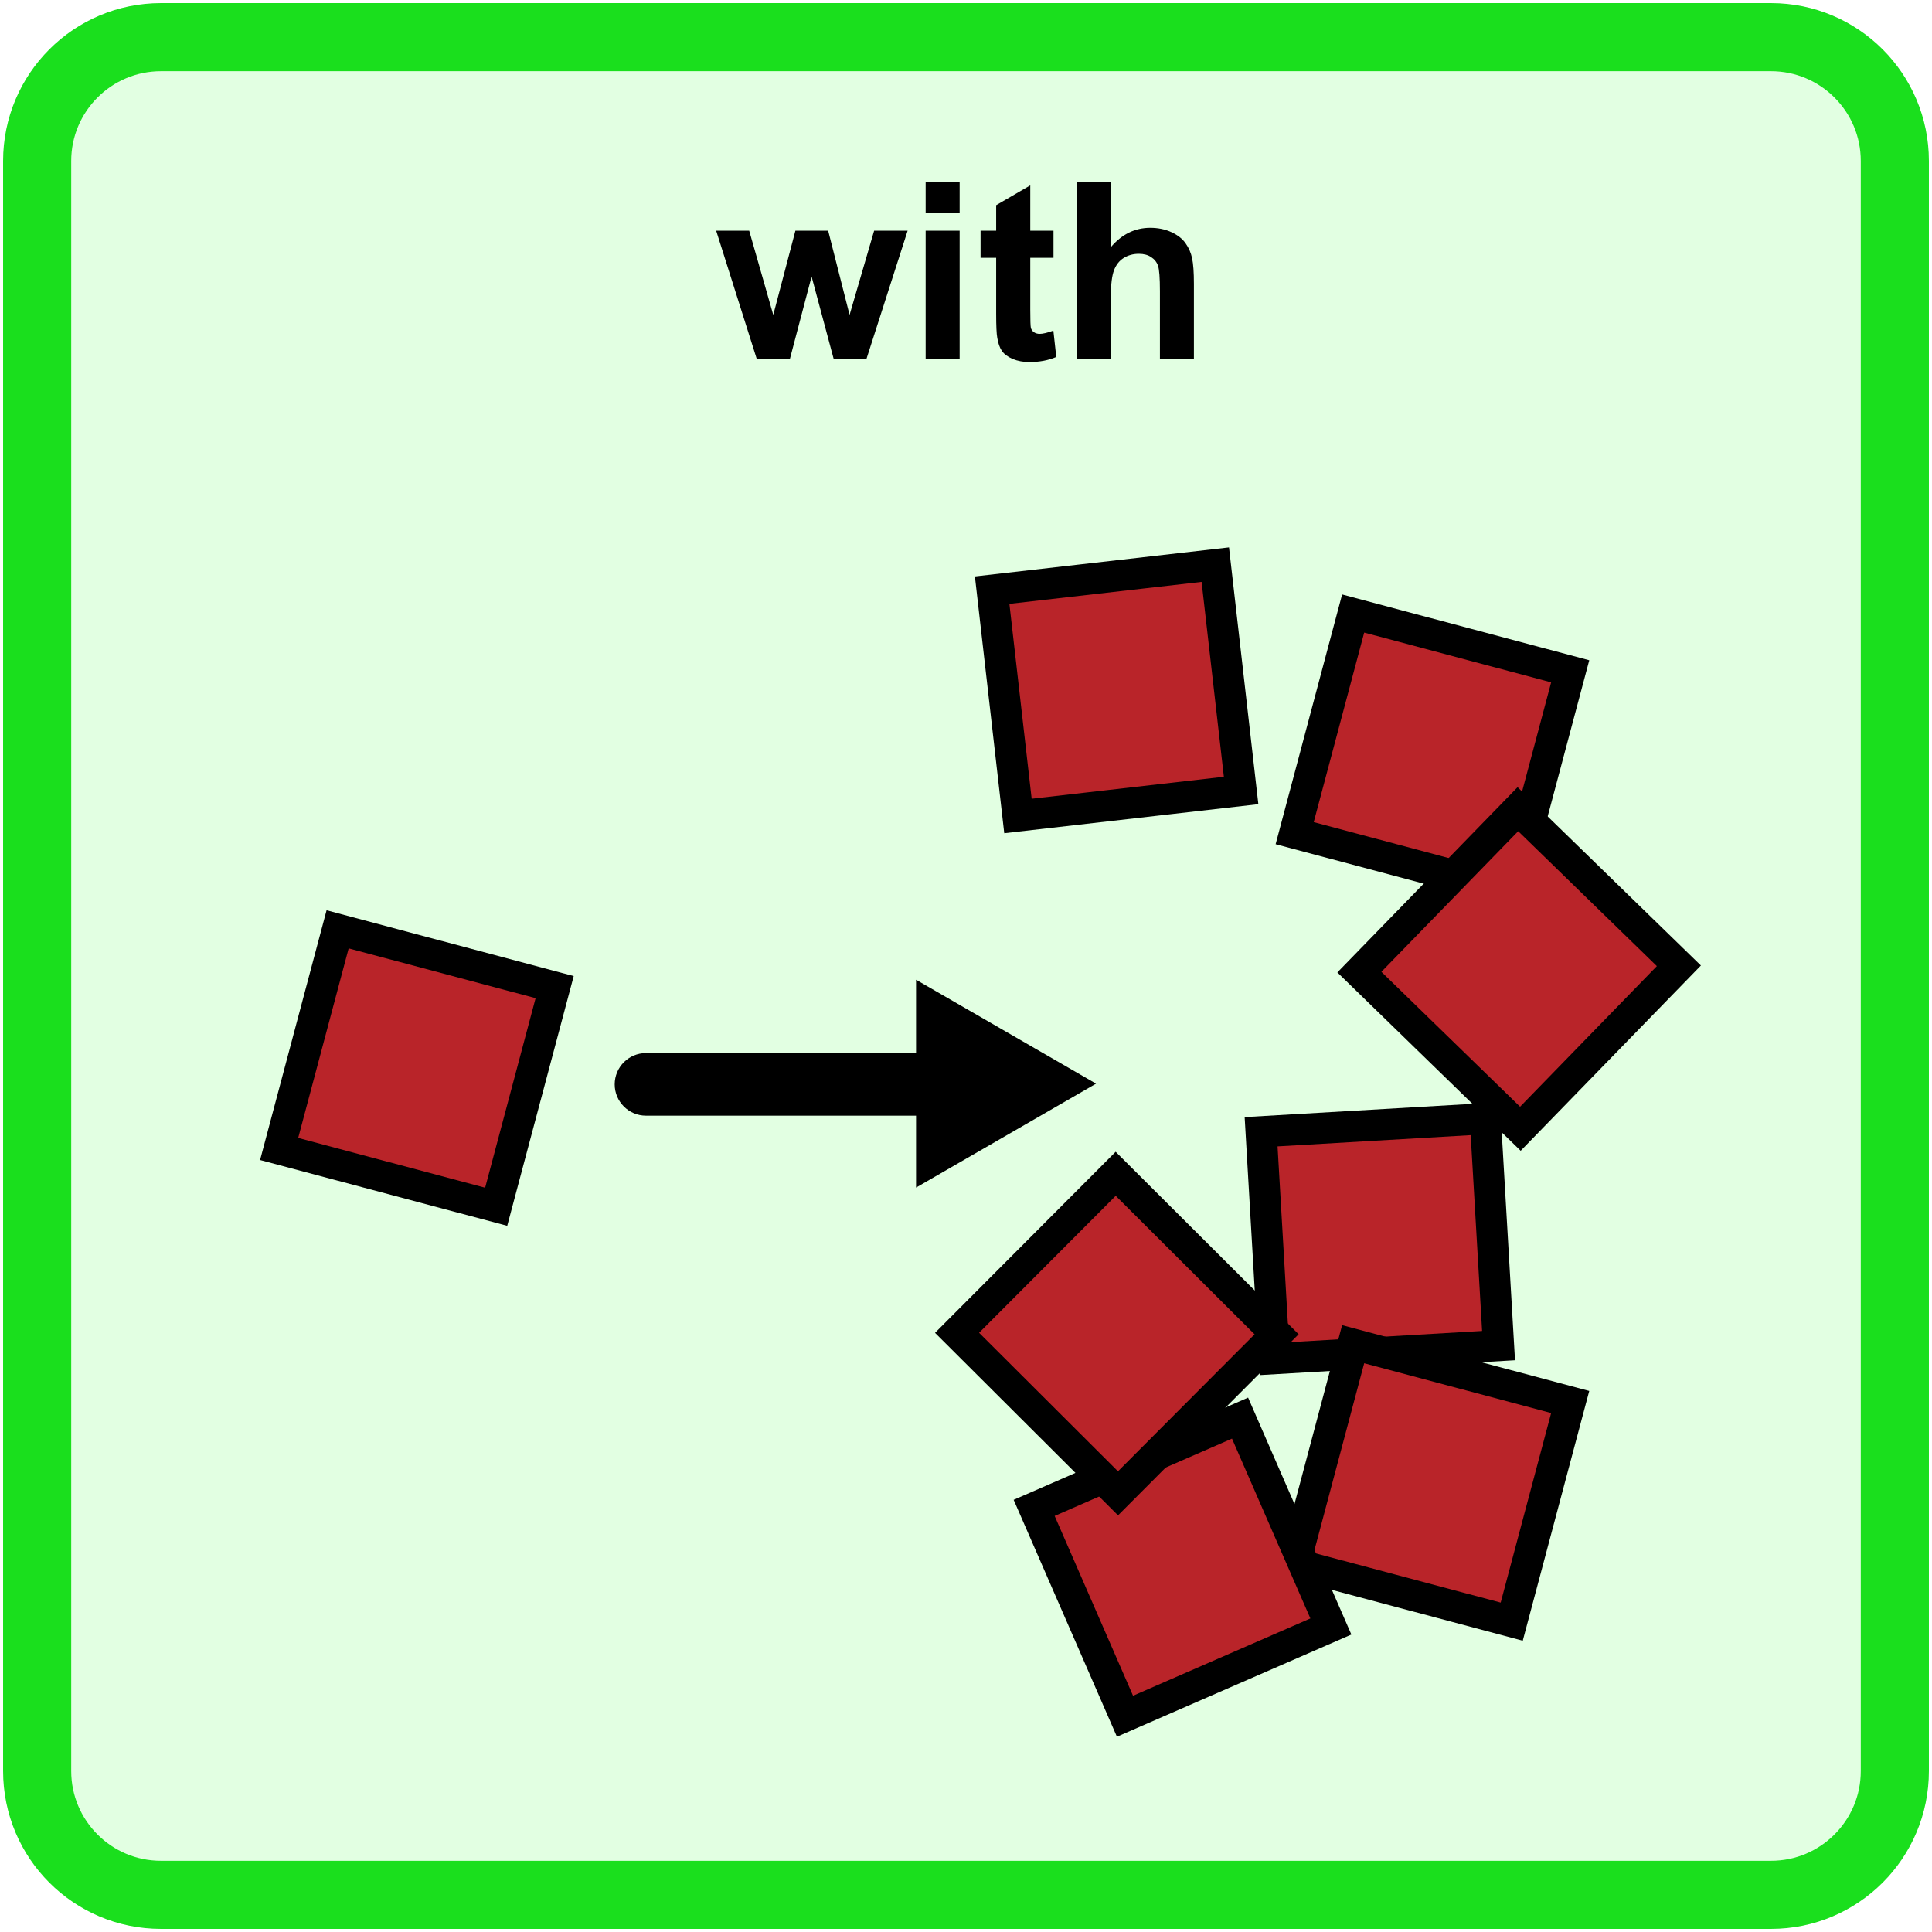
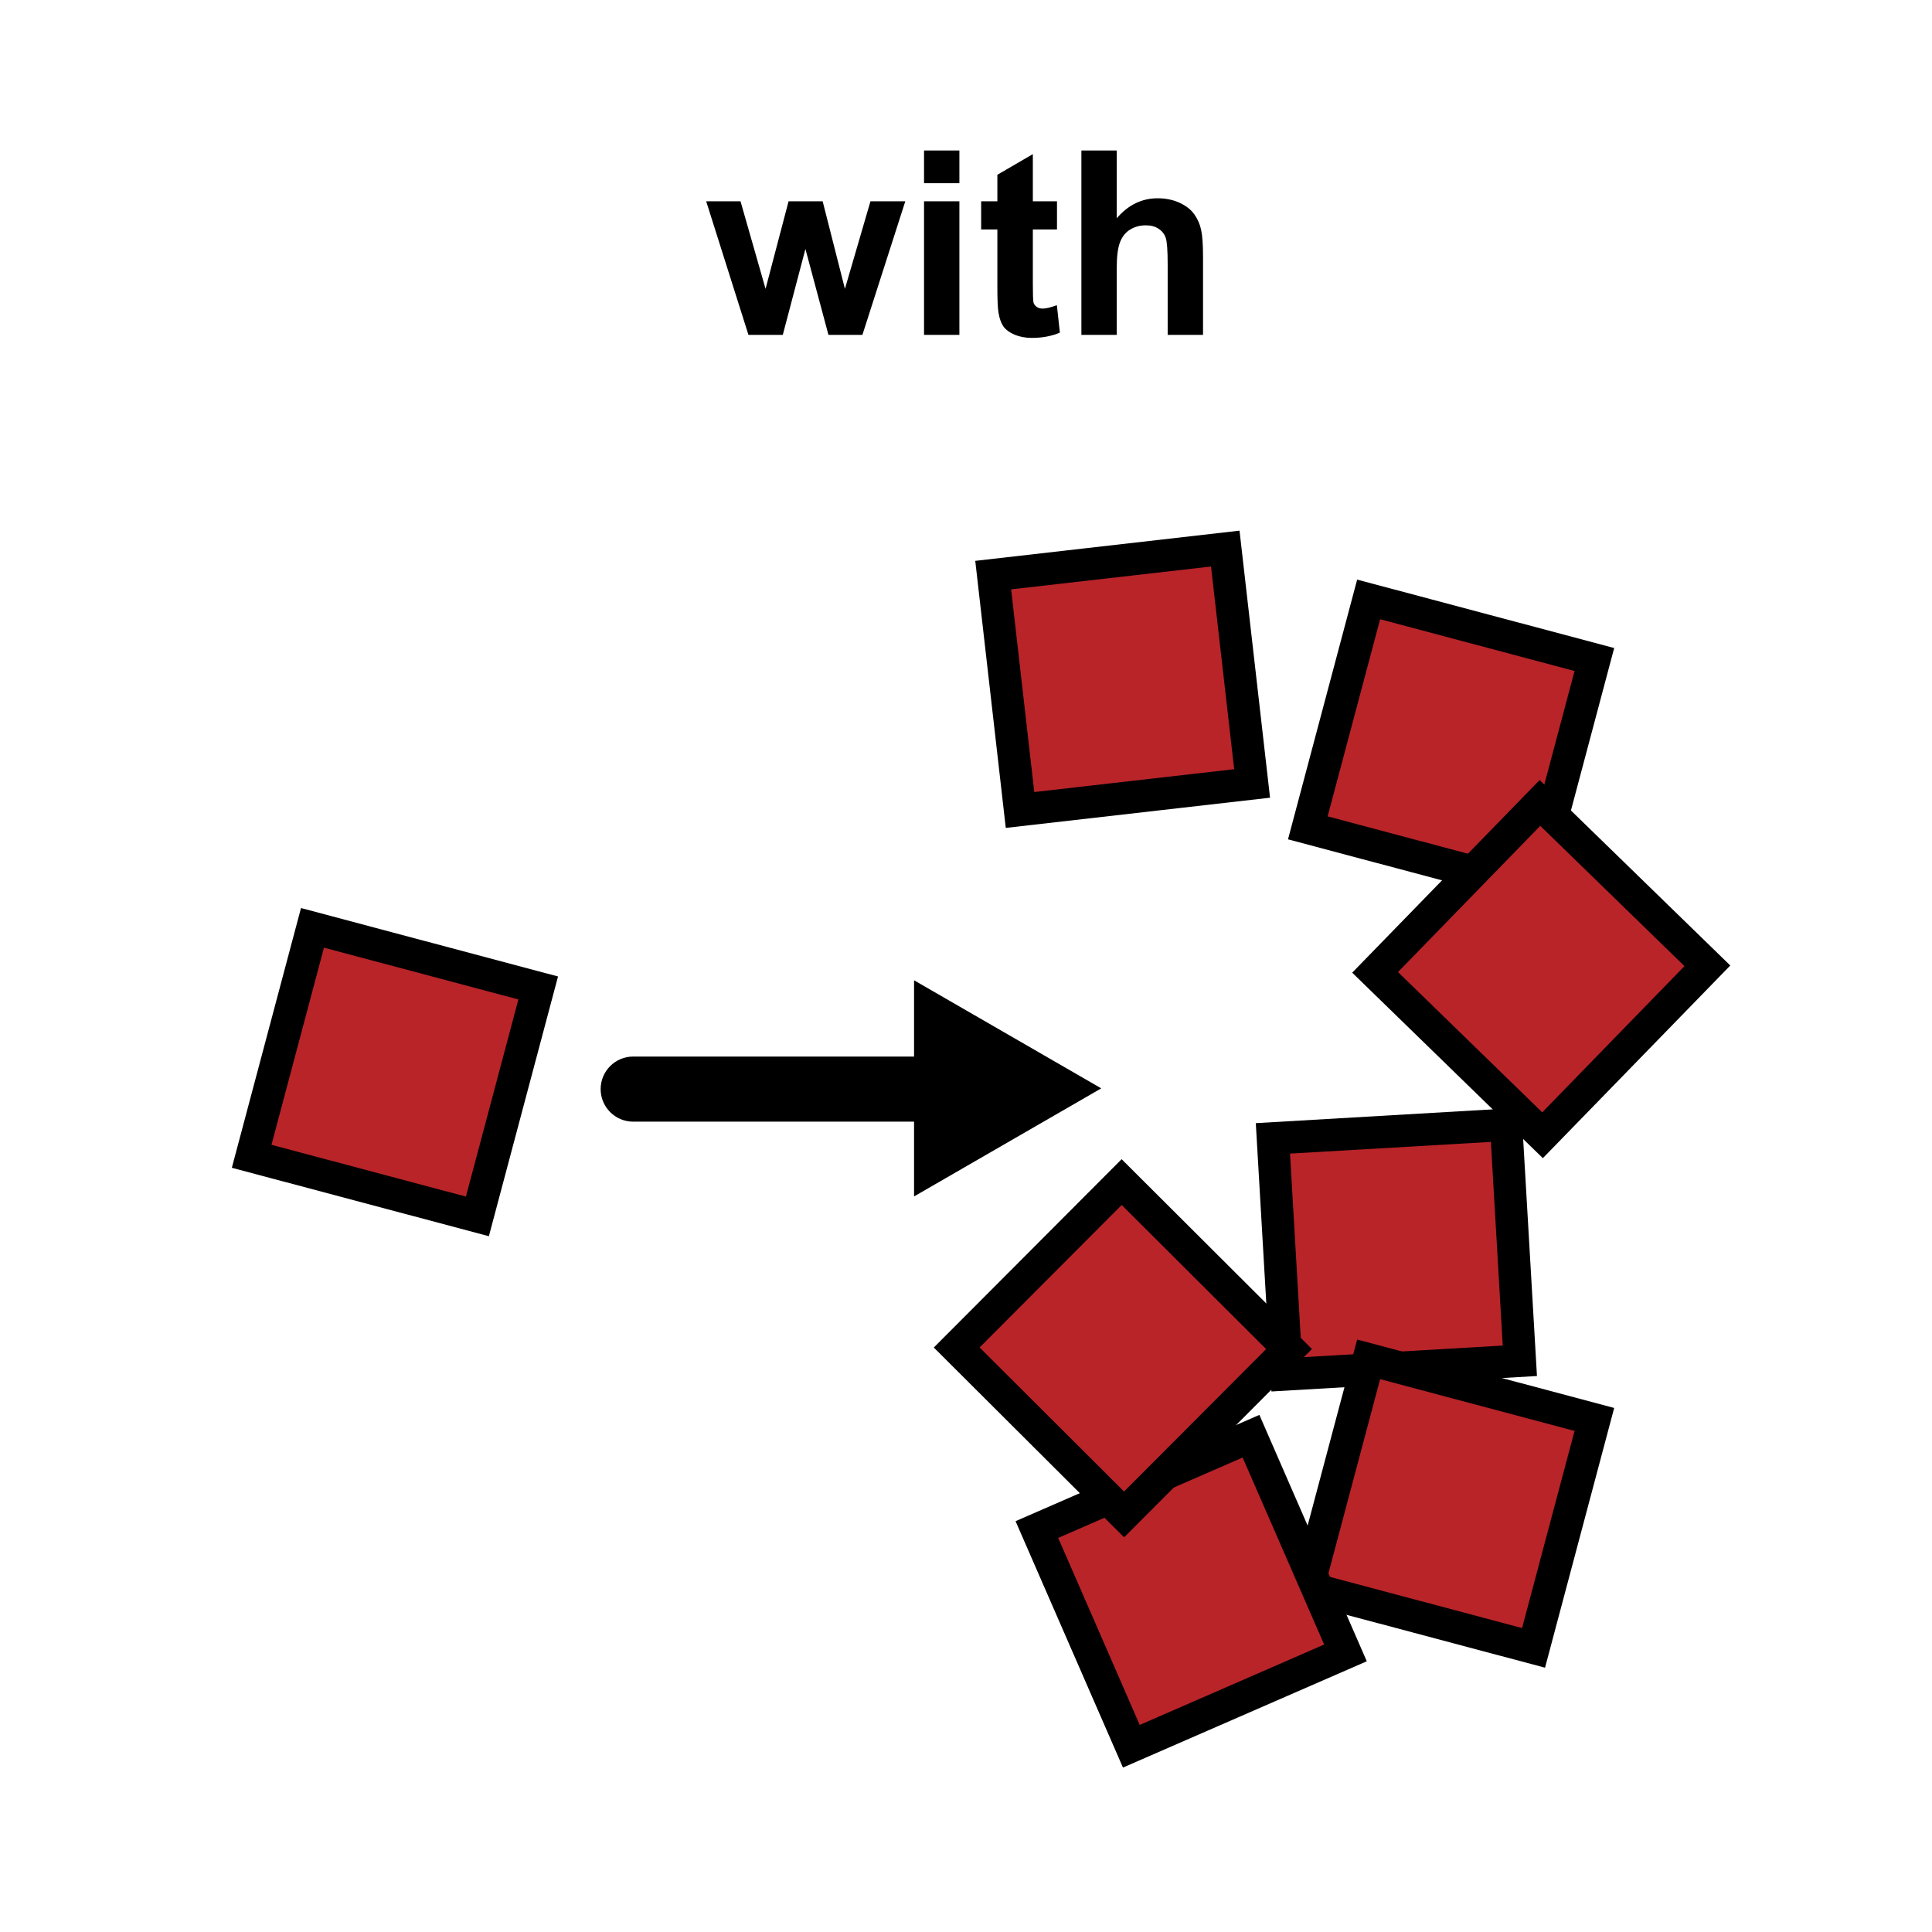
- <svg xmlns="http://www.w3.org/2000/svg" width="312" height="312" viewBox="0 0 312 312" fill="none">
-   <rect x="6" y="6" width="300" height="300" rx="20" fill="#E2FFE2" />
-   <rect x="6" y="6" width="300" height="300" rx="20" stroke="#1ADF1D" stroke-width="11" />
-   <path d="M122.219 58L115.656 37.258H120.988L124.875 50.852L128.449 37.258H133.742L137.199 50.852L141.164 37.258H146.574L139.914 58H134.641L131.066 44.66L127.551 58H122.219ZM149.484 34.445V29.367H154.973V34.445H149.484ZM149.484 58V37.258H154.973V58H149.484ZM170.129 37.258V41.633H166.379V49.992C166.379 51.685 166.411 52.675 166.477 52.961C166.555 53.234 166.717 53.462 166.965 53.645C167.225 53.827 167.538 53.918 167.902 53.918C168.41 53.918 169.146 53.742 170.109 53.391L170.578 57.648C169.302 58.195 167.857 58.469 166.242 58.469C165.253 58.469 164.361 58.306 163.566 57.98C162.772 57.642 162.186 57.212 161.809 56.691C161.444 56.158 161.19 55.441 161.047 54.543C160.93 53.905 160.871 52.616 160.871 50.676V41.633H158.352V37.258H160.871V33.137L166.379 29.934V37.258H170.129ZM179.406 29.367V39.895C181.177 37.824 183.293 36.789 185.754 36.789C187.017 36.789 188.156 37.023 189.172 37.492C190.188 37.961 190.949 38.56 191.457 39.289C191.978 40.018 192.329 40.825 192.512 41.711C192.707 42.596 192.805 43.97 192.805 45.832V58H187.316V47.043C187.316 44.868 187.212 43.488 187.004 42.902C186.796 42.316 186.424 41.854 185.891 41.516C185.37 41.164 184.712 40.988 183.918 40.988C183.007 40.988 182.193 41.21 181.477 41.652C180.76 42.095 180.233 42.766 179.895 43.664C179.569 44.55 179.406 45.865 179.406 47.609V58H173.918V29.367H179.406Z" fill="black" />
-   <rect x="99.268" y="170.06" width="57.98" height="10.11" rx="5.055" fill="black" />
-   <path d="M177 175L147.935 191.781L147.935 158.219L177 175Z" fill="black" />
-   <rect x="54.522" y="150.077" width="36.272" height="36.707" transform="rotate(14.909 54.5215 150.077)" fill="#B92429" stroke="black" stroke-width="5.03" />
-   <rect x="160.223" y="95.303" width="36.272" height="36.707" transform="rotate(-6.51917 160.223 95.3034)" fill="#B92429" stroke="black" stroke-width="5.03" />
-   <rect x="218.522" y="99.077" width="36.272" height="36.707" transform="rotate(14.909 218.522 99.0774)" fill="#B92429" stroke="black" stroke-width="5.03" />
-   <rect x="245.124" y="130.678" width="36.272" height="36.707" transform="rotate(44.2122 245.124 130.678)" fill="#B92429" stroke="black" stroke-width="5.03" />
-   <rect x="203.657" y="182.766" width="36.272" height="36.707" transform="rotate(-3.33265 203.657 182.766)" fill="#B92429" stroke="black" stroke-width="5.03" />
-   <rect x="218.521" y="217.077" width="36.272" height="36.707" transform="rotate(14.909 218.521 217.077)" fill="#B92429" stroke="black" stroke-width="5.03" />
-   <rect x="167.006" y="243.508" width="36.272" height="36.707" transform="rotate(-23.5531 167.006 243.508)" fill="#B92429" stroke="black" stroke-width="5.03" />
-   <rect x="154.557" y="215.238" width="36.272" height="36.707" transform="rotate(-45.0753 154.557 215.238)" fill="#B92429" stroke="black" stroke-width="5.03" />
+ <svg xmlns="http://www.w3.org/2000/svg" width="300" height="300" viewBox="0 0 300 300" fill="none">
+   <path d="M116.219 52L109.656 31.258H114.988L118.875 44.852L122.449 31.258H127.742L131.199 44.852L135.164 31.258H140.574L133.914 52H128.641L125.066 38.66L121.551 52H116.219ZM143.484 28.445V23.367H148.973V28.445H143.484ZM143.484 52V31.258H148.973V52H143.484ZM164.129 31.258V35.633H160.379V43.992C160.379 45.685 160.411 46.675 160.477 46.961C160.555 47.234 160.717 47.462 160.965 47.645C161.225 47.827 161.538 47.918 161.902 47.918C162.41 47.918 163.146 47.742 164.109 47.391L164.578 51.648C163.302 52.195 161.857 52.469 160.242 52.469C159.253 52.469 158.361 52.306 157.566 51.98C156.772 51.642 156.186 51.212 155.809 50.691C155.444 50.158 155.19 49.441 155.047 48.543C154.93 47.905 154.871 46.616 154.871 44.676V35.633H152.352V31.258H154.871V27.137L160.379 23.934V31.258H164.129ZM173.406 23.367V33.895C175.177 31.824 177.293 30.789 179.754 30.789C181.017 30.789 182.156 31.023 183.172 31.492C184.188 31.961 184.949 32.56 185.457 33.289C185.978 34.018 186.329 34.825 186.512 35.711C186.707 36.596 186.805 37.97 186.805 39.832V52H181.316V41.043C181.316 38.868 181.212 37.488 181.004 36.902C180.796 36.316 180.424 35.854 179.891 35.516C179.37 35.164 178.712 34.988 177.918 34.988C177.007 34.988 176.193 35.21 175.477 35.652C174.76 36.095 174.233 36.766 173.895 37.664C173.569 38.55 173.406 39.865 173.406 41.609V52H167.918V23.367H173.406Z" fill="black" />
+   <rect x="93.268" y="164.06" width="57.98" height="10.11" rx="5.055" fill="black" />
+   <path d="M171 169L141.935 185.781L141.935 152.219L171 169Z" fill="black" />
+   <rect x="48.522" y="144.077" width="36.272" height="36.707" transform="rotate(14.909 48.5215 144.077)" fill="#B92429" stroke="black" stroke-width="5.03" />
+   <rect x="154.222" y="89.303" width="36.272" height="36.707" transform="rotate(-6.51917 154.222 89.3034)" fill="#B92429" stroke="black" stroke-width="5.03" />
+   <rect x="212.522" y="93.077" width="36.272" height="36.707" transform="rotate(14.909 212.522 93.0774)" fill="#B92429" stroke="black" stroke-width="5.03" />
+   <rect x="239.123" y="124.678" width="36.272" height="36.707" transform="rotate(44.2122 239.123 124.678)" fill="#B92429" stroke="black" stroke-width="5.03" />
+   <rect x="197.657" y="176.766" width="36.272" height="36.707" transform="rotate(-3.33265 197.657 176.766)" fill="#B92429" stroke="black" stroke-width="5.03" />
+   <rect x="212.522" y="211.077" width="36.272" height="36.707" transform="rotate(14.909 212.522 211.077)" fill="#B92429" stroke="black" stroke-width="5.03" />
+   <rect x="161.006" y="237.508" width="36.272" height="36.707" transform="rotate(-23.5531 161.006 237.508)" fill="#B92429" stroke="black" stroke-width="5.03" />
+   <rect x="148.557" y="209.238" width="36.272" height="36.707" transform="rotate(-45.0753 148.557 209.238)" fill="#B92429" stroke="black" stroke-width="5.03" />
</svg>
